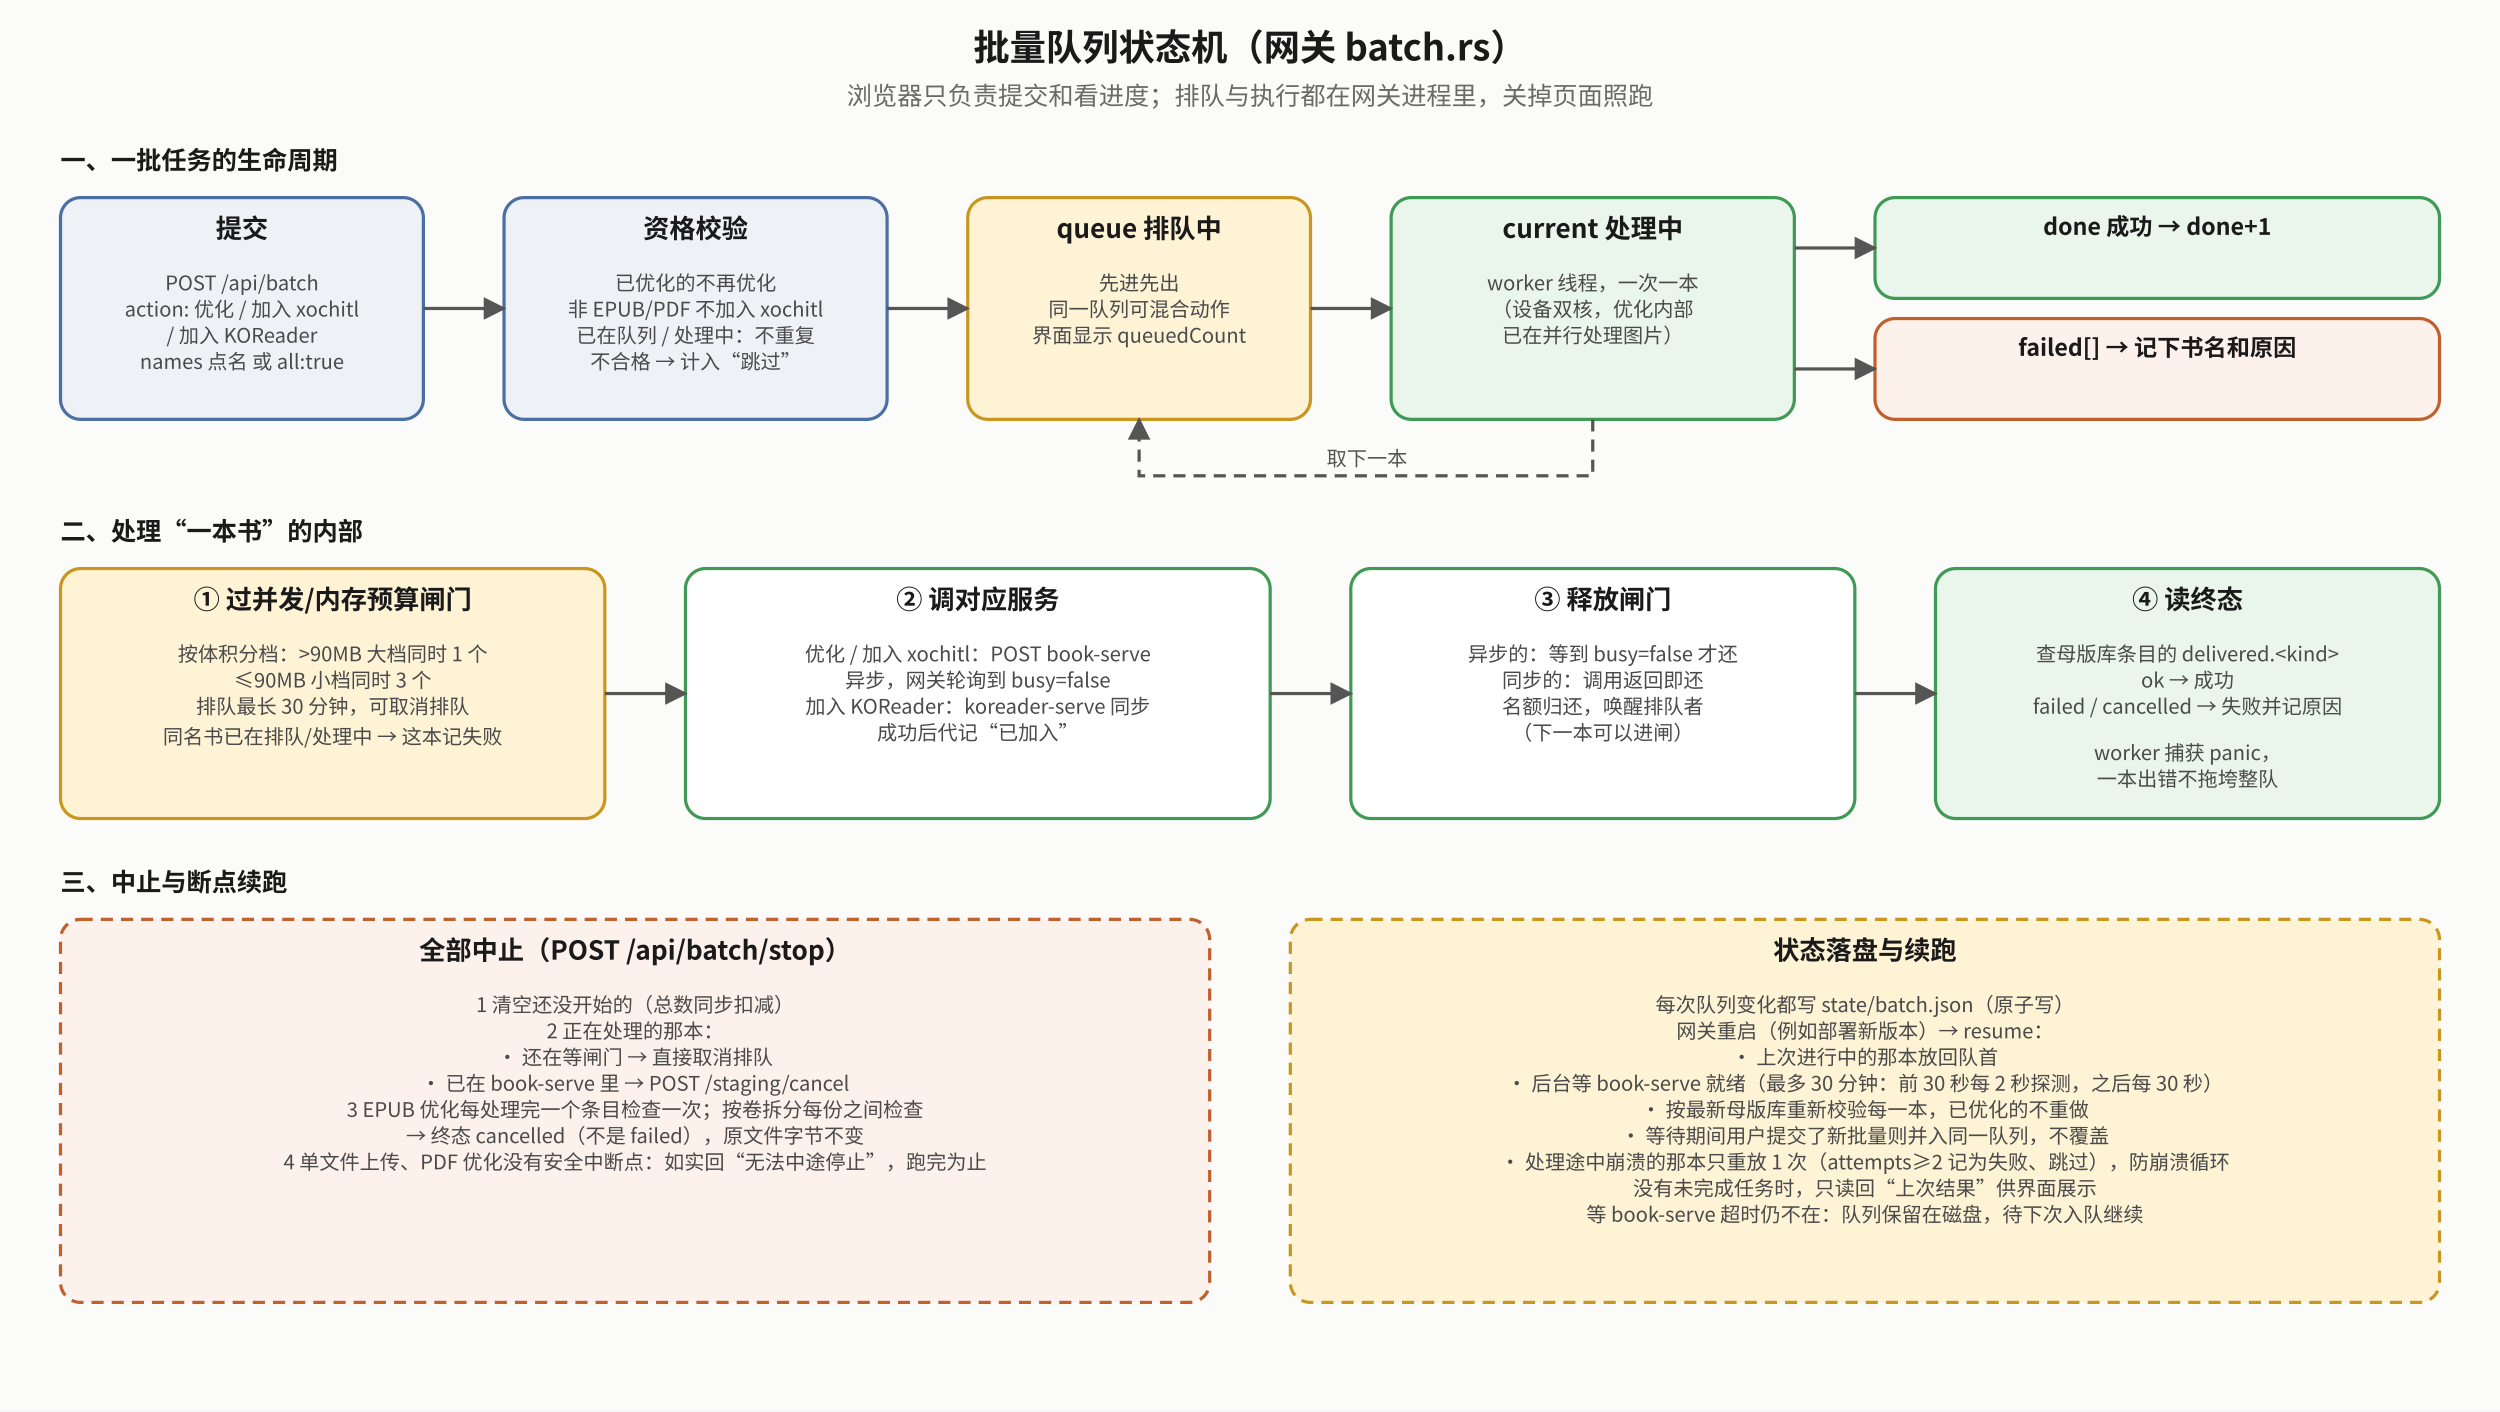
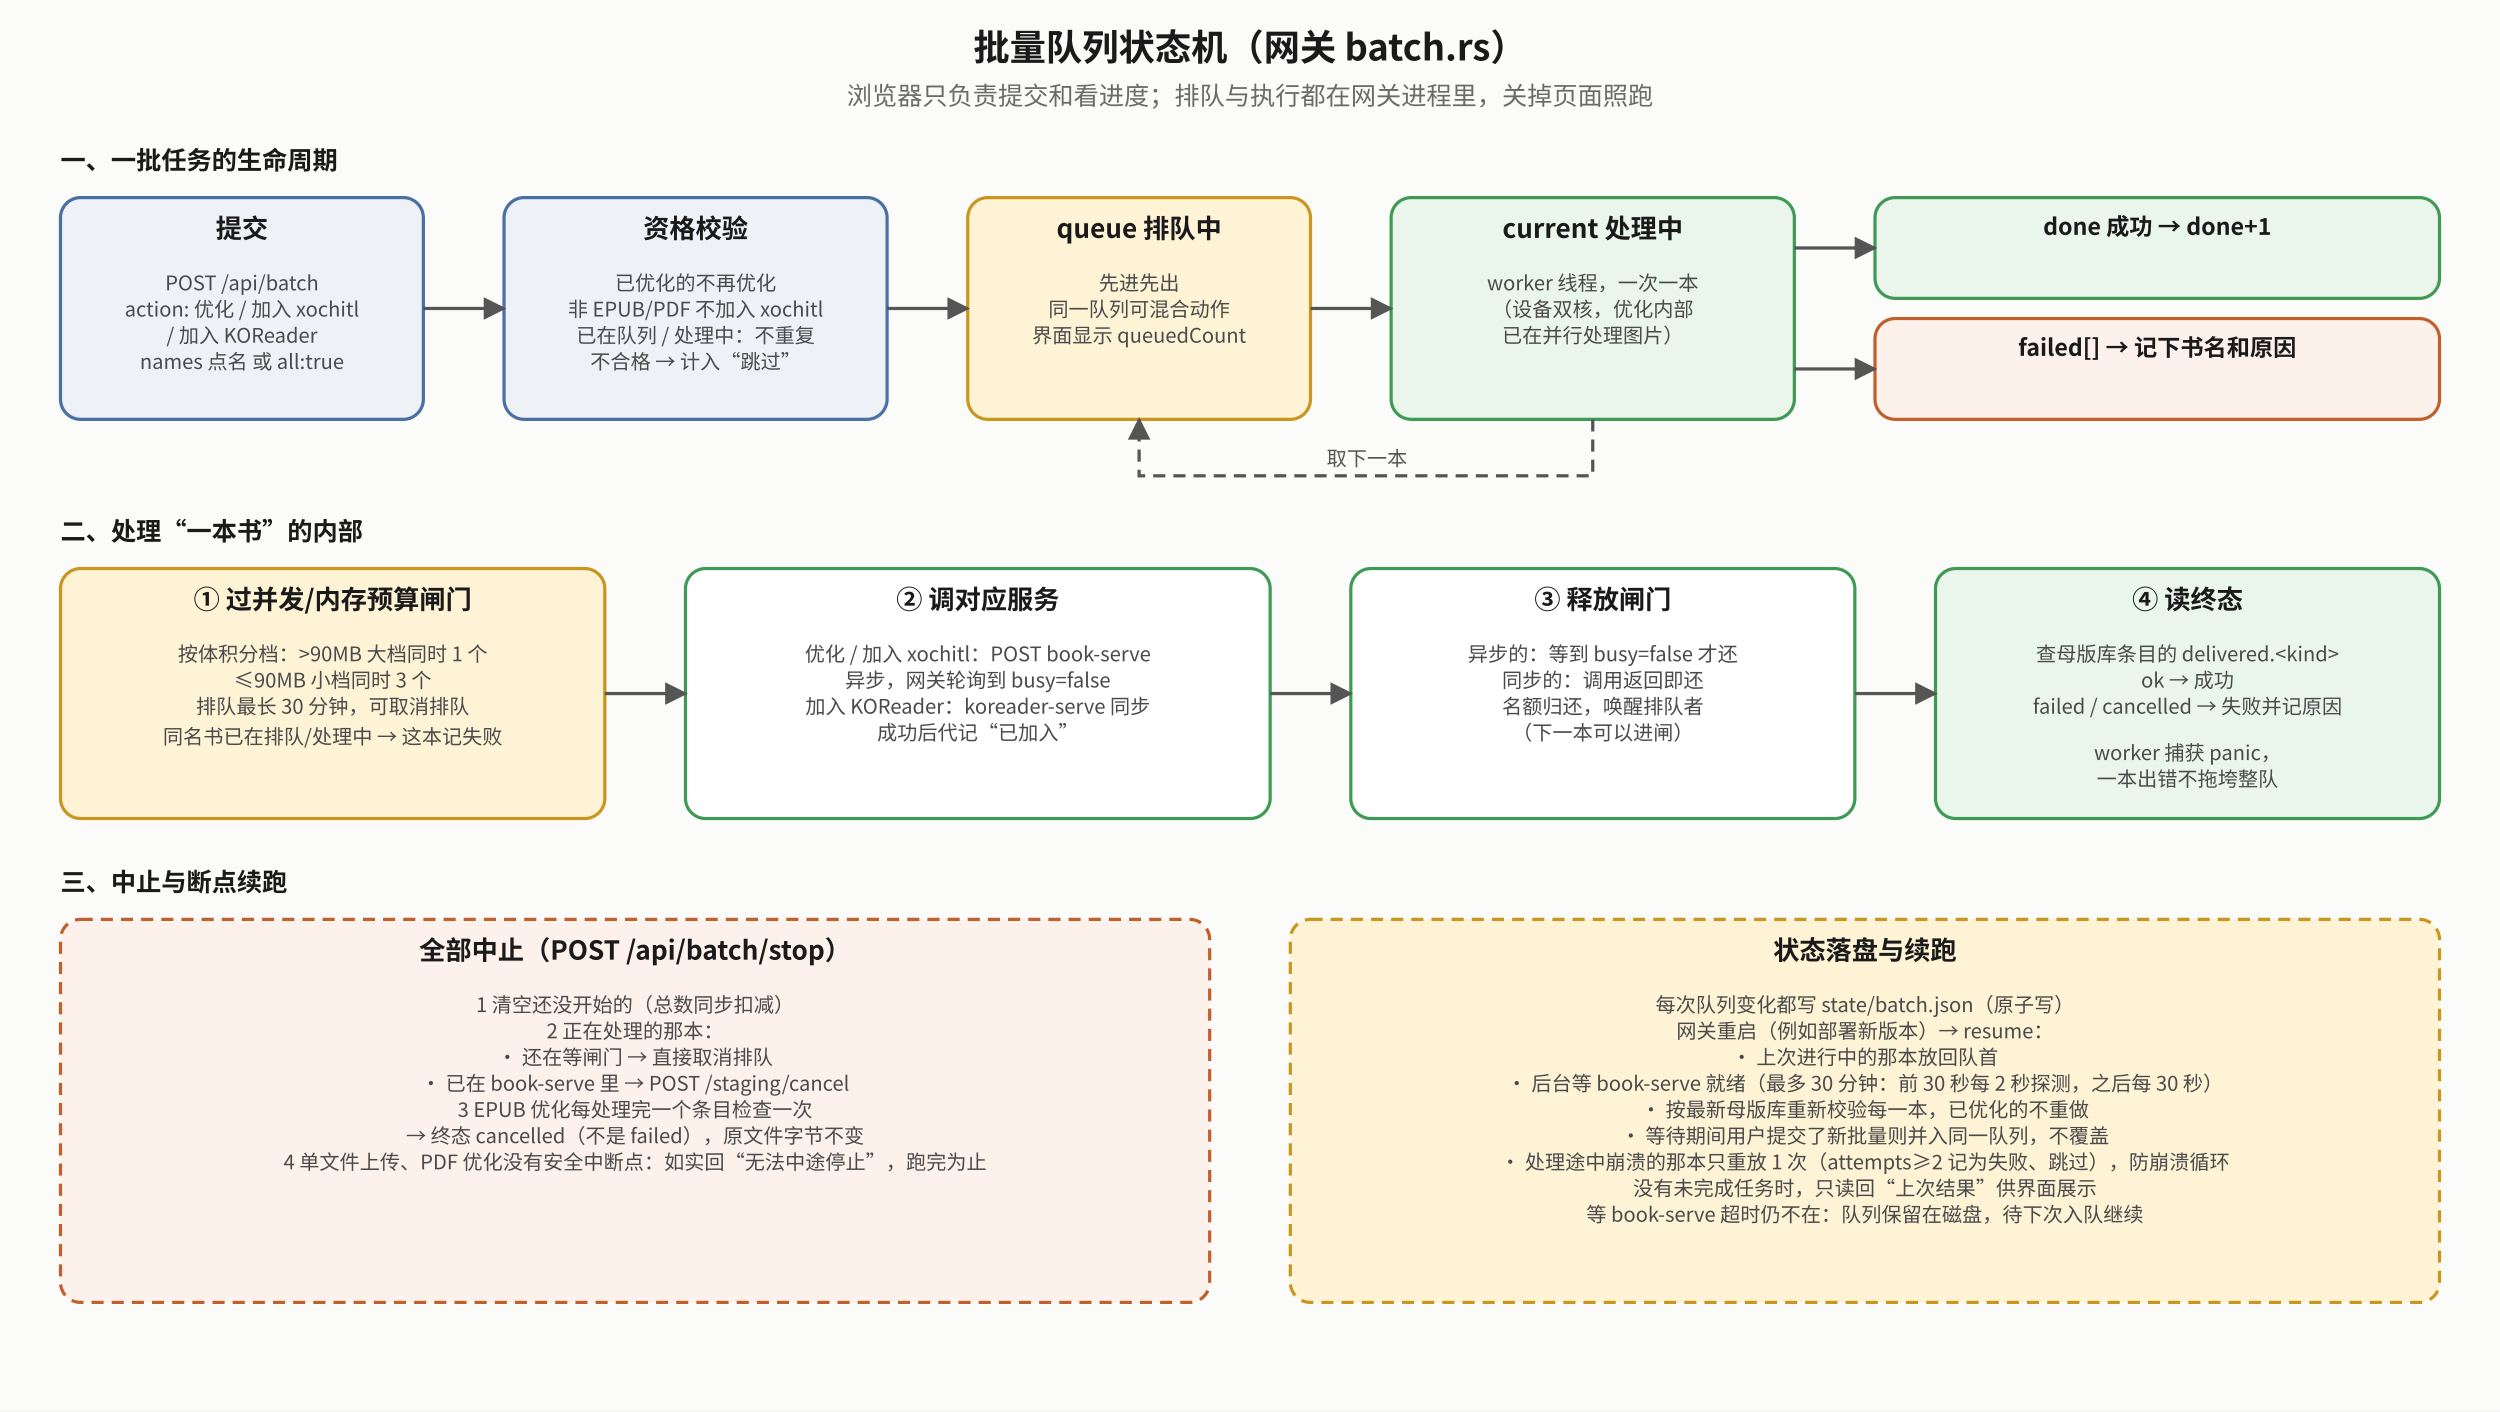
<svg xmlns="http://www.w3.org/2000/svg" viewBox="0 0 1240 700" font-family="Noto Sans CJK SC, sans-serif">
  <defs>
    <marker id="bq-a" viewBox="0 0 10 10" refX="9" refY="5" markerWidth="7" markerHeight="7" orient="auto-start-reverse">
      <path d="M0,0 L10,5 L0,10 z" fill="#555" />
    </marker>
    <marker id="bq-r" viewBox="0 0 10 10" refX="9" refY="5" markerWidth="7" markerHeight="7" orient="auto-start-reverse">
      <path d="M0,0 L10,5 L0,10 z" fill="#b0451f" />
    </marker>
    <marker id="bq-g" viewBox="0 0 10 10" refX="9" refY="5" markerWidth="7" markerHeight="7" orient="auto-start-reverse">
      <path d="M0,0 L10,5 L0,10 z" fill="#2f7d45" />
    </marker>
  </defs>
  <rect x="0" y="0" width="1240" height="700" fill="#fbfbfa" />
  <text x="620.0" y="30" text-anchor="middle" font-size="18" font-weight="bold" fill="#1a1a1a">批量队列状态机（网关 batch.rs）</text>
  <text x="620.0" y="52" text-anchor="middle" font-size="12.5" fill="#6a6a6a">浏览器只负责提交和看进度；排队与执行都在网关进程里，关掉页面照跑</text>
  <text x="30" y="84" text-anchor="start" font-size="12.5" font-weight="bold" fill="#1a1a1a">一、一批任务的生命周期</text>
  <rect x="30" y="98" width="180" height="110" rx="10" fill="#eef2f7" stroke="#4a6fa5" stroke-width="1.6" />
  <text x="120.0" y="118" text-anchor="middle" font-size="13" font-weight="bold" fill="#1a1a1a">提交</text>
  <text x="120.0" y="144" text-anchor="middle" font-size="10" fill="#4a4a4a">POST /api/batch</text>
  <text x="120.0" y="157" text-anchor="middle" font-size="10" fill="#4a4a4a">action: 优化 / 加入 xochitl</text>
  <text x="120.0" y="170" text-anchor="middle" font-size="10" fill="#4a4a4a">/ 加入 KOReader</text>
  <text x="120.0" y="183" text-anchor="middle" font-size="10" fill="#4a4a4a">names 点名 或 all:true</text>
  <rect x="250" y="98" width="190" height="110" rx="10" fill="#eef2f7" stroke="#4a6fa5" stroke-width="1.6" />
  <text x="345.0" y="118" text-anchor="middle" font-size="13" font-weight="bold" fill="#1a1a1a">资格校验</text>
  <text x="345.0" y="144" text-anchor="middle" font-size="10" fill="#4a4a4a">已优化的不再优化</text>
  <text x="345.0" y="157" text-anchor="middle" font-size="10" fill="#4a4a4a">非 EPUB/PDF 不加入 xochitl</text>
  <text x="345.0" y="170" text-anchor="middle" font-size="10" fill="#4a4a4a">已在队列 / 处理中：不重复</text>
  <text x="345.0" y="183" text-anchor="middle" font-size="10" fill="#4a4a4a">不合格 → 计入“跳过”</text>
  <rect x="480" y="98" width="170" height="110" rx="10" fill="#fff3d6" stroke="#c9971f" stroke-width="1.6" />
  <text x="565.0" y="118" text-anchor="middle" font-size="13" font-weight="bold" fill="#1a1a1a">queue 排队中</text>
  <text x="565.0" y="144" text-anchor="middle" font-size="10" fill="#4a4a4a">先进先出</text>
  <text x="565.0" y="157" text-anchor="middle" font-size="10" fill="#4a4a4a">同一队列可混合动作</text>
  <text x="565.0" y="170" text-anchor="middle" font-size="10" fill="#4a4a4a">界面显示 queuedCount</text>
  <rect x="690" y="98" width="200" height="110" rx="10" fill="#eaf6ec" stroke="#3f9a55" stroke-width="1.6" />
  <text x="790.0" y="118" text-anchor="middle" font-size="13" font-weight="bold" fill="#1a1a1a">current 处理中</text>
  <text x="790.0" y="144" text-anchor="middle" font-size="10" fill="#4a4a4a">worker 线程，一次一本</text>
  <text x="790.0" y="157" text-anchor="middle" font-size="10" fill="#4a4a4a">（设备双核，优化内部</text>
  <text x="790.0" y="170" text-anchor="middle" font-size="10" fill="#4a4a4a">已在并行处理图片）</text>
  <rect x="930" y="98" width="280" height="50" rx="10" fill="#eaf6ec" stroke="#3f9a55" stroke-width="1.6" />
  <text x="1070.0" y="116.5" text-anchor="middle" font-size="11.5" font-weight="bold" fill="#1a1a1a">done 成功  →  done+1</text>
  <rect x="930" y="158" width="280" height="50" rx="10" fill="#fdf1ec" stroke="#c0602d" stroke-width="1.6" />
  <text x="1070.0" y="176.5" text-anchor="middle" font-size="11.5" font-weight="bold" fill="#1a1a1a">failed[]  →  记下书名和原因</text>
  <polyline points="210,153 250,153" fill="none" stroke="#555" stroke-width="1.6" marker-end="url(#bq-a)" />
  <polyline points="440,153 480,153" fill="none" stroke="#555" stroke-width="1.6" marker-end="url(#bq-a)" />
  <polyline points="650,153 690,153" fill="none" stroke="#555" stroke-width="1.6" marker-end="url(#bq-a)" />
  <polyline points="890,123 930,123" fill="none" stroke="#555" stroke-width="1.6" marker-end="url(#bq-a)" />
  <polyline points="890,183 930,183" fill="none" stroke="#555" stroke-width="1.6" marker-end="url(#bq-a)" />
  <polyline points="790,208 790,236 565,236 565,208" fill="none" stroke="#555" stroke-width="1.6" stroke-dasharray="6 4" marker-end="url(#bq-a)" />
  <text x="678" y="231" text-anchor="middle" font-size="10" fill="#555">取下一本</text>
  <text x="30" y="268" text-anchor="start" font-size="12.5" font-weight="bold" fill="#1a1a1a">二、处理“一本书”的内部</text>
  <rect x="30" y="282" width="270" height="124" rx="10" fill="#fff3d6" stroke="#c9971f" stroke-width="1.6" />
  <text x="165.0" y="302" text-anchor="middle" font-size="13" font-weight="bold" fill="#1a1a1a">① 过并发/内存预算闸门</text>
  <text x="165.0" y="328" text-anchor="middle" font-size="10" fill="#4a4a4a">按体积分档：&gt;90MB 大档同时 1 个</text>
  <text x="165.0" y="341" text-anchor="middle" font-size="10" fill="#4a4a4a">≤90MB 小档同时 3 个</text>
  <text x="165.0" y="354" text-anchor="middle" font-size="10" fill="#4a4a4a">排队最长 30 分钟，可取消排队</text>
  <text x="165.0" y="369" text-anchor="middle" font-size="10" fill="#4a4a4a">同名书已在排队/处理中 → 这本记失败</text>
  <rect x="340" y="282" width="290" height="124" rx="10" fill="#ffffff" stroke="#3f9a55" stroke-width="1.6" />
  <text x="485.0" y="302" text-anchor="middle" font-size="13" font-weight="bold" fill="#1a1a1a">② 调对应服务</text>
  <text x="485.0" y="328" text-anchor="middle" font-size="10" fill="#4a4a4a">优化 / 加入 xochitl：POST book-serve</text>
  <text x="485.0" y="341" text-anchor="middle" font-size="10" fill="#4a4a4a">  异步，网关轮询到 busy=false</text>
  <text x="485.0" y="354" text-anchor="middle" font-size="10" fill="#4a4a4a">加入 KOReader：koreader-serve 同步</text>
  <text x="485.0" y="367" text-anchor="middle" font-size="10" fill="#4a4a4a">  成功后代记“已加入”</text>
  <rect x="670" y="282" width="250" height="124" rx="10" fill="#ffffff" stroke="#3f9a55" stroke-width="1.6" />
  <text x="795.0" y="302" text-anchor="middle" font-size="13" font-weight="bold" fill="#1a1a1a">③ 释放闸门</text>
  <text x="795.0" y="328" text-anchor="middle" font-size="10" fill="#4a4a4a">异步的：等到 busy=false 才还</text>
  <text x="795.0" y="341" text-anchor="middle" font-size="10" fill="#4a4a4a">同步的：调用返回即还</text>
  <text x="795.0" y="354" text-anchor="middle" font-size="10" fill="#4a4a4a">名额归还，唤醒排队者</text>
  <text x="795.0" y="367" text-anchor="middle" font-size="10" fill="#4a4a4a">（下一本可以进闸）</text>
  <rect x="960" y="282" width="250" height="124" rx="10" fill="#eaf6ec" stroke="#3f9a55" stroke-width="1.6" />
  <text x="1085.0" y="302" text-anchor="middle" font-size="13" font-weight="bold" fill="#1a1a1a">④ 读终态</text>
  <text x="1085.0" y="328" text-anchor="middle" font-size="10" fill="#4a4a4a">查母版库条目的 delivered.&lt;kind&gt;</text>
  <text x="1085.0" y="341" text-anchor="middle" font-size="10" fill="#4a4a4a">ok → 成功</text>
  <text x="1085.0" y="354" text-anchor="middle" font-size="10" fill="#4a4a4a">failed / cancelled → 失败并记原因</text>
  <text x="1085.0" y="377" text-anchor="middle" font-size="10" fill="#4a4a4a">worker 捕获 panic，</text>
  <text x="1085.0" y="390" text-anchor="middle" font-size="10" fill="#4a4a4a">一本出错不拖垮整队</text>
  <polyline points="300,344 340,344" fill="none" stroke="#555" stroke-width="1.6" marker-end="url(#bq-a)" />
  <polyline points="630,344 670,344" fill="none" stroke="#555" stroke-width="1.6" marker-end="url(#bq-a)" />
  <polyline points="920,344 960,344" fill="none" stroke="#555" stroke-width="1.6" marker-end="url(#bq-a)" />
  <text x="30" y="442" text-anchor="start" font-size="12.5" font-weight="bold" fill="#1a1a1a">三、中止与断点续跑</text>
  <rect x="30" y="456" width="570" height="190" rx="10" fill="#fdf1ec" stroke="#c0602d" stroke-width="1.6" stroke-dasharray="6 4" />
  <text x="315.0" y="476" text-anchor="middle" font-size="13" font-weight="bold" fill="#1a1a1a">全部中止（POST /api/batch/stop）</text>
  <text x="315.0" y="502" text-anchor="middle" font-size="10" fill="#4a4a4a">1  清空还没开始的（总数同步扣减）</text>
  <text x="315.0" y="515" text-anchor="middle" font-size="10" fill="#4a4a4a">2  正在处理的那本：</text>
  <text x="315.0" y="528" text-anchor="middle" font-size="10" fill="#4a4a4a">   · 还在等闸门 → 直接取消排队</text>
  <text x="315.0" y="541" text-anchor="middle" font-size="10" fill="#4a4a4a">   · 已在 book-serve 里 → POST /staging/cancel</text>
-   <text x="315.0" y="554" text-anchor="middle" font-size="10" fill="#4a4a4a">3  EPUB 优化每处理完一个条目检查一次；按卷拆分每份之间检查</text>
+   <text x="315.0" y="554" text-anchor="middle" font-size="10" fill="#4a4a4a">3  EPUB 优化每处理完一个条目检查一次</text>
  <text x="315.0" y="567" text-anchor="middle" font-size="10" fill="#4a4a4a">   → 终态 cancelled（不是 failed），原文件字节不变</text>
  <text x="315.0" y="580" text-anchor="middle" font-size="10" fill="#4a4a4a">4  单文件上传、PDF 优化没有安全中断点：如实回“无法中途停止”，跑完为止</text>
  <rect x="640" y="456" width="570" height="190" rx="10" fill="#fff3d6" stroke="#c9971f" stroke-width="1.6" stroke-dasharray="6 4" />
  <text x="925.0" y="476" text-anchor="middle" font-size="13" font-weight="bold" fill="#1a1a1a">状态落盘与续跑</text>
  <text x="925.0" y="502" text-anchor="middle" font-size="10" fill="#4a4a4a">每次队列变化都写 state/batch.json（原子写）</text>
  <text x="925.0" y="515" text-anchor="middle" font-size="10" fill="#4a4a4a">网关重启（例如部署新版本）→ resume：</text>
  <text x="925.0" y="528" text-anchor="middle" font-size="10" fill="#4a4a4a">  · 上次进行中的那本放回队首</text>
  <text x="925.0" y="541" text-anchor="middle" font-size="10" fill="#4a4a4a">  · 后台等 book-serve 就绪（最多 30 分钟：前 30 秒每 2 秒探测，之后每 30 秒）</text>
  <text x="925.0" y="554" text-anchor="middle" font-size="10" fill="#4a4a4a">  · 按最新母版库重新校验每一本，已优化的不重做</text>
  <text x="925.0" y="567" text-anchor="middle" font-size="10" fill="#4a4a4a">  · 等待期间用户提交了新批量则并入同一队列，不覆盖</text>
  <text x="925.0" y="580" text-anchor="middle" font-size="10" fill="#4a4a4a">  · 处理途中崩溃的那本只重放 1 次（attempts≥2 记为失败、跳过），防崩溃循环</text>
  <text x="925.0" y="593" text-anchor="middle" font-size="10" fill="#4a4a4a">没有未完成任务时，只读回“上次结果”供界面展示</text>
  <text x="925.0" y="606" text-anchor="middle" font-size="10" fill="#4a4a4a">等 book-serve 超时仍不在：队列保留在磁盘，待下次入队继续</text>
</svg>
